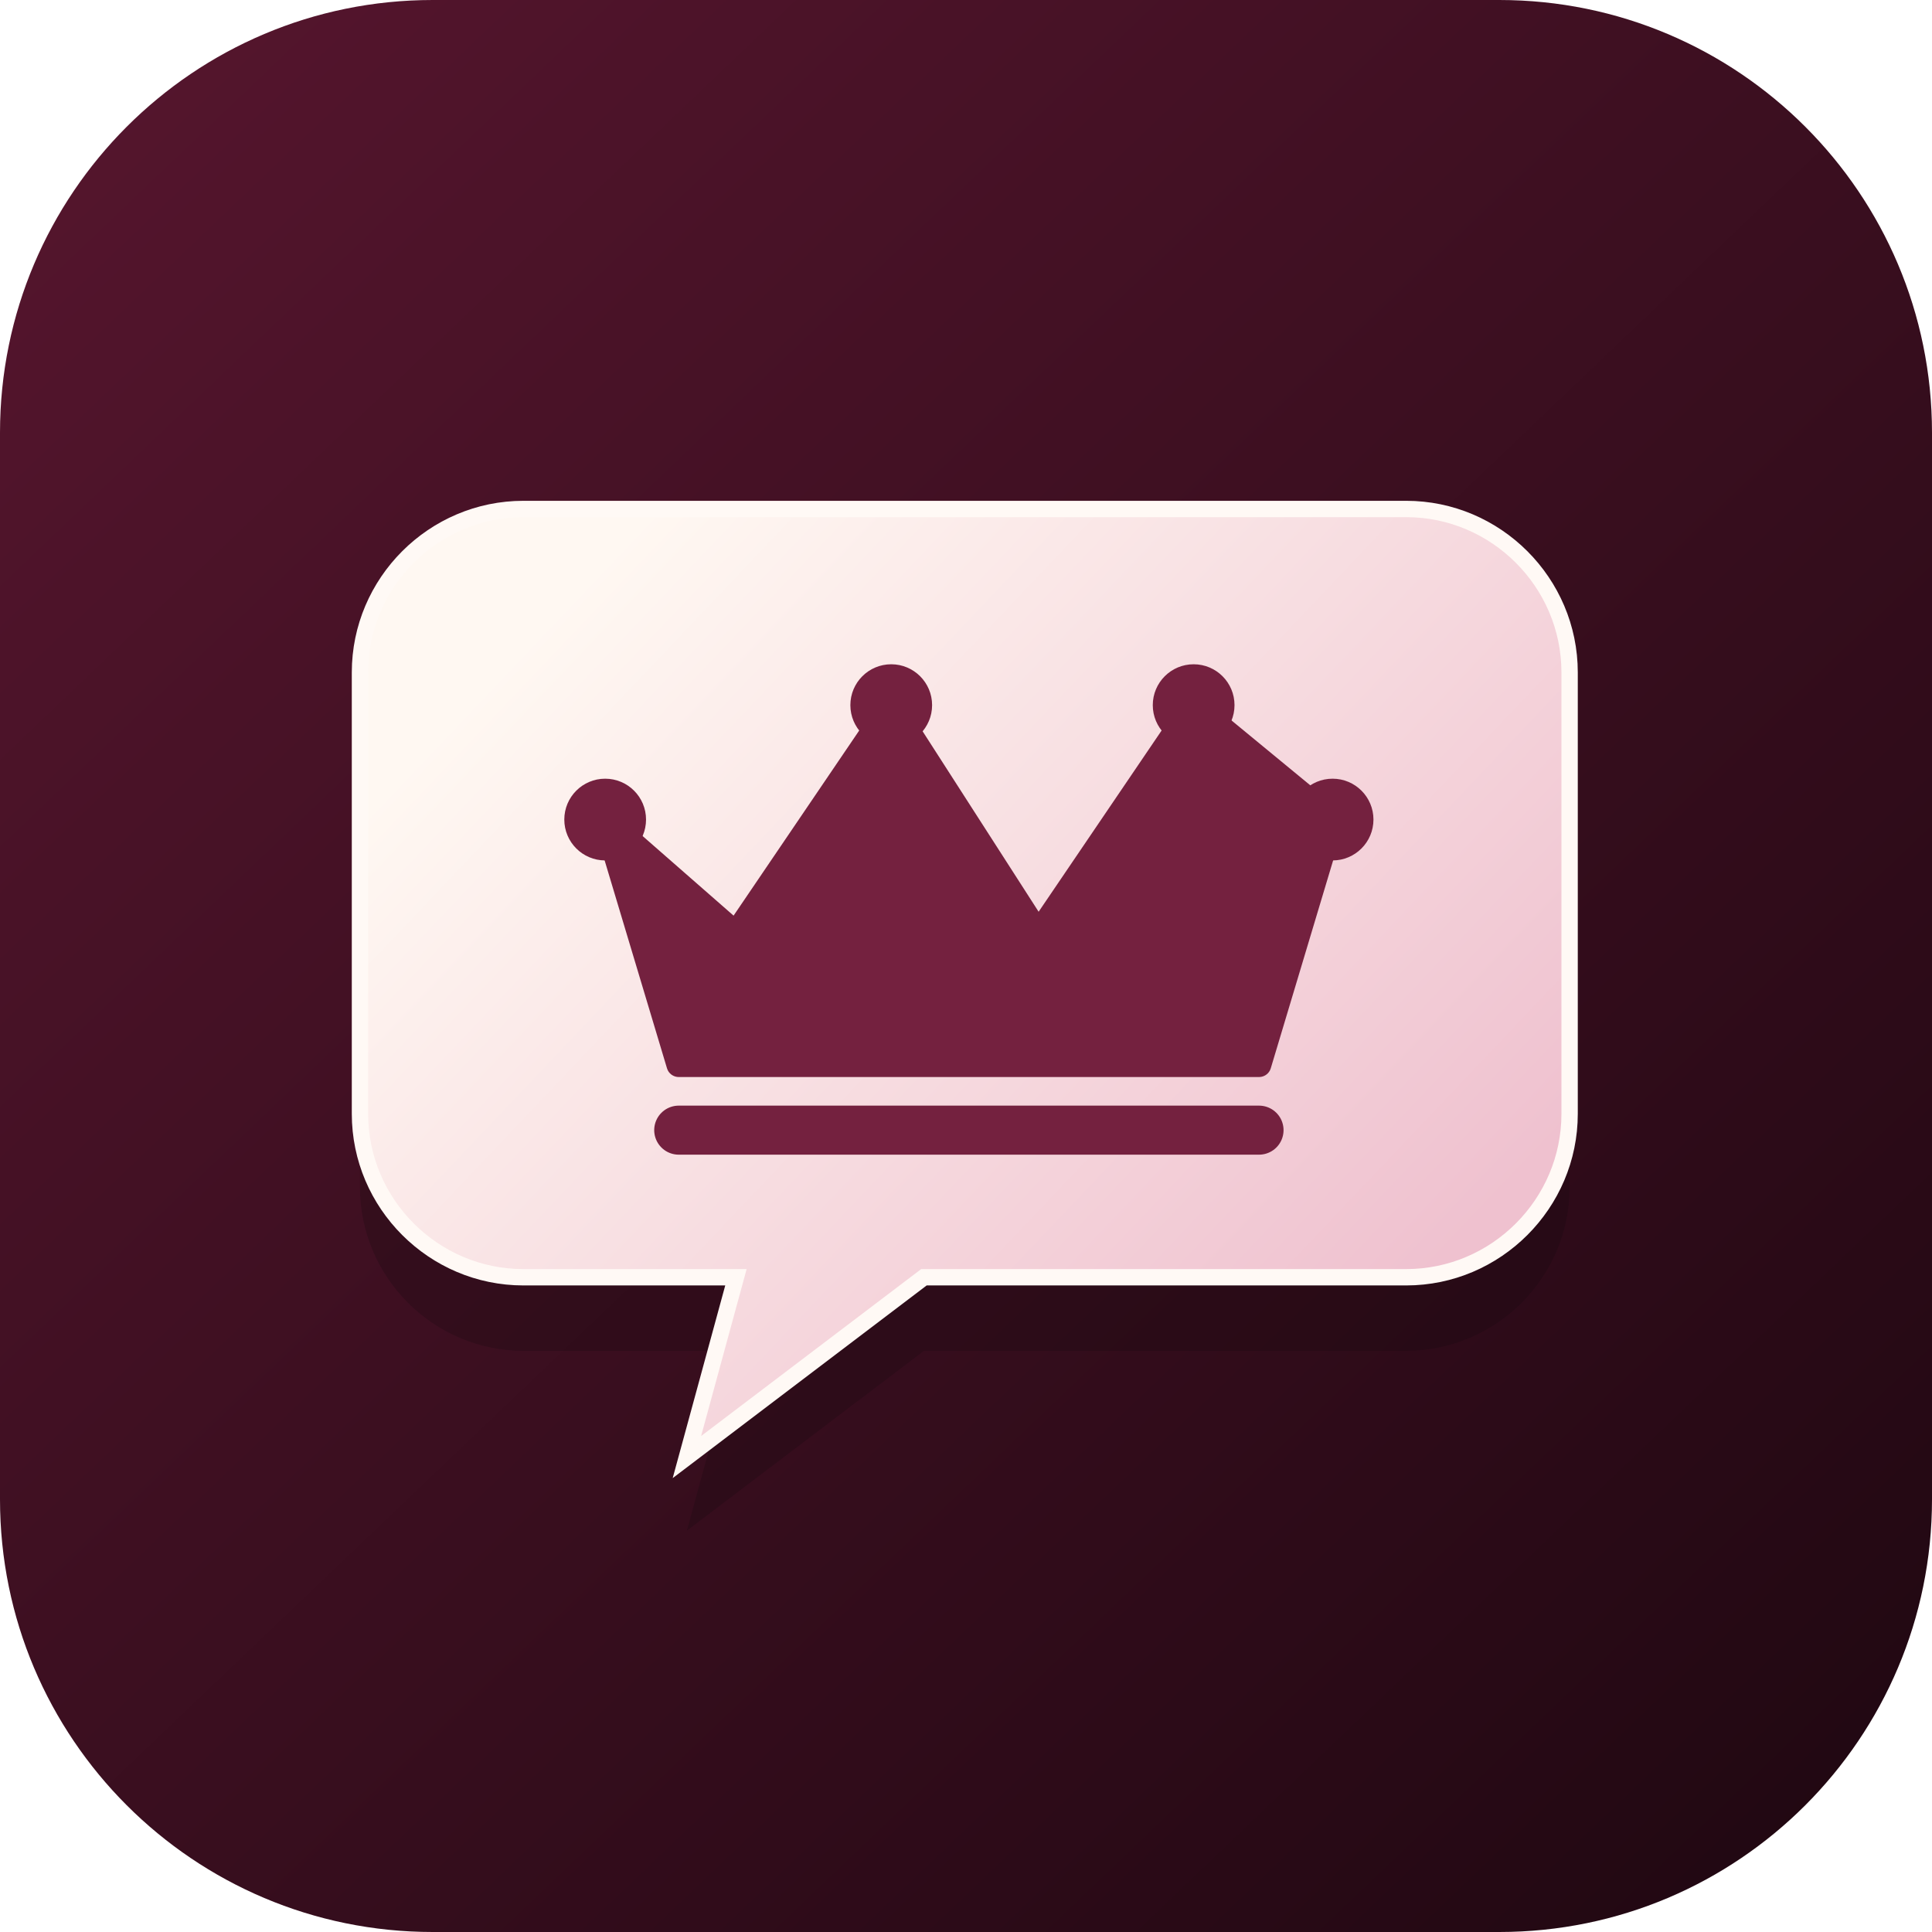
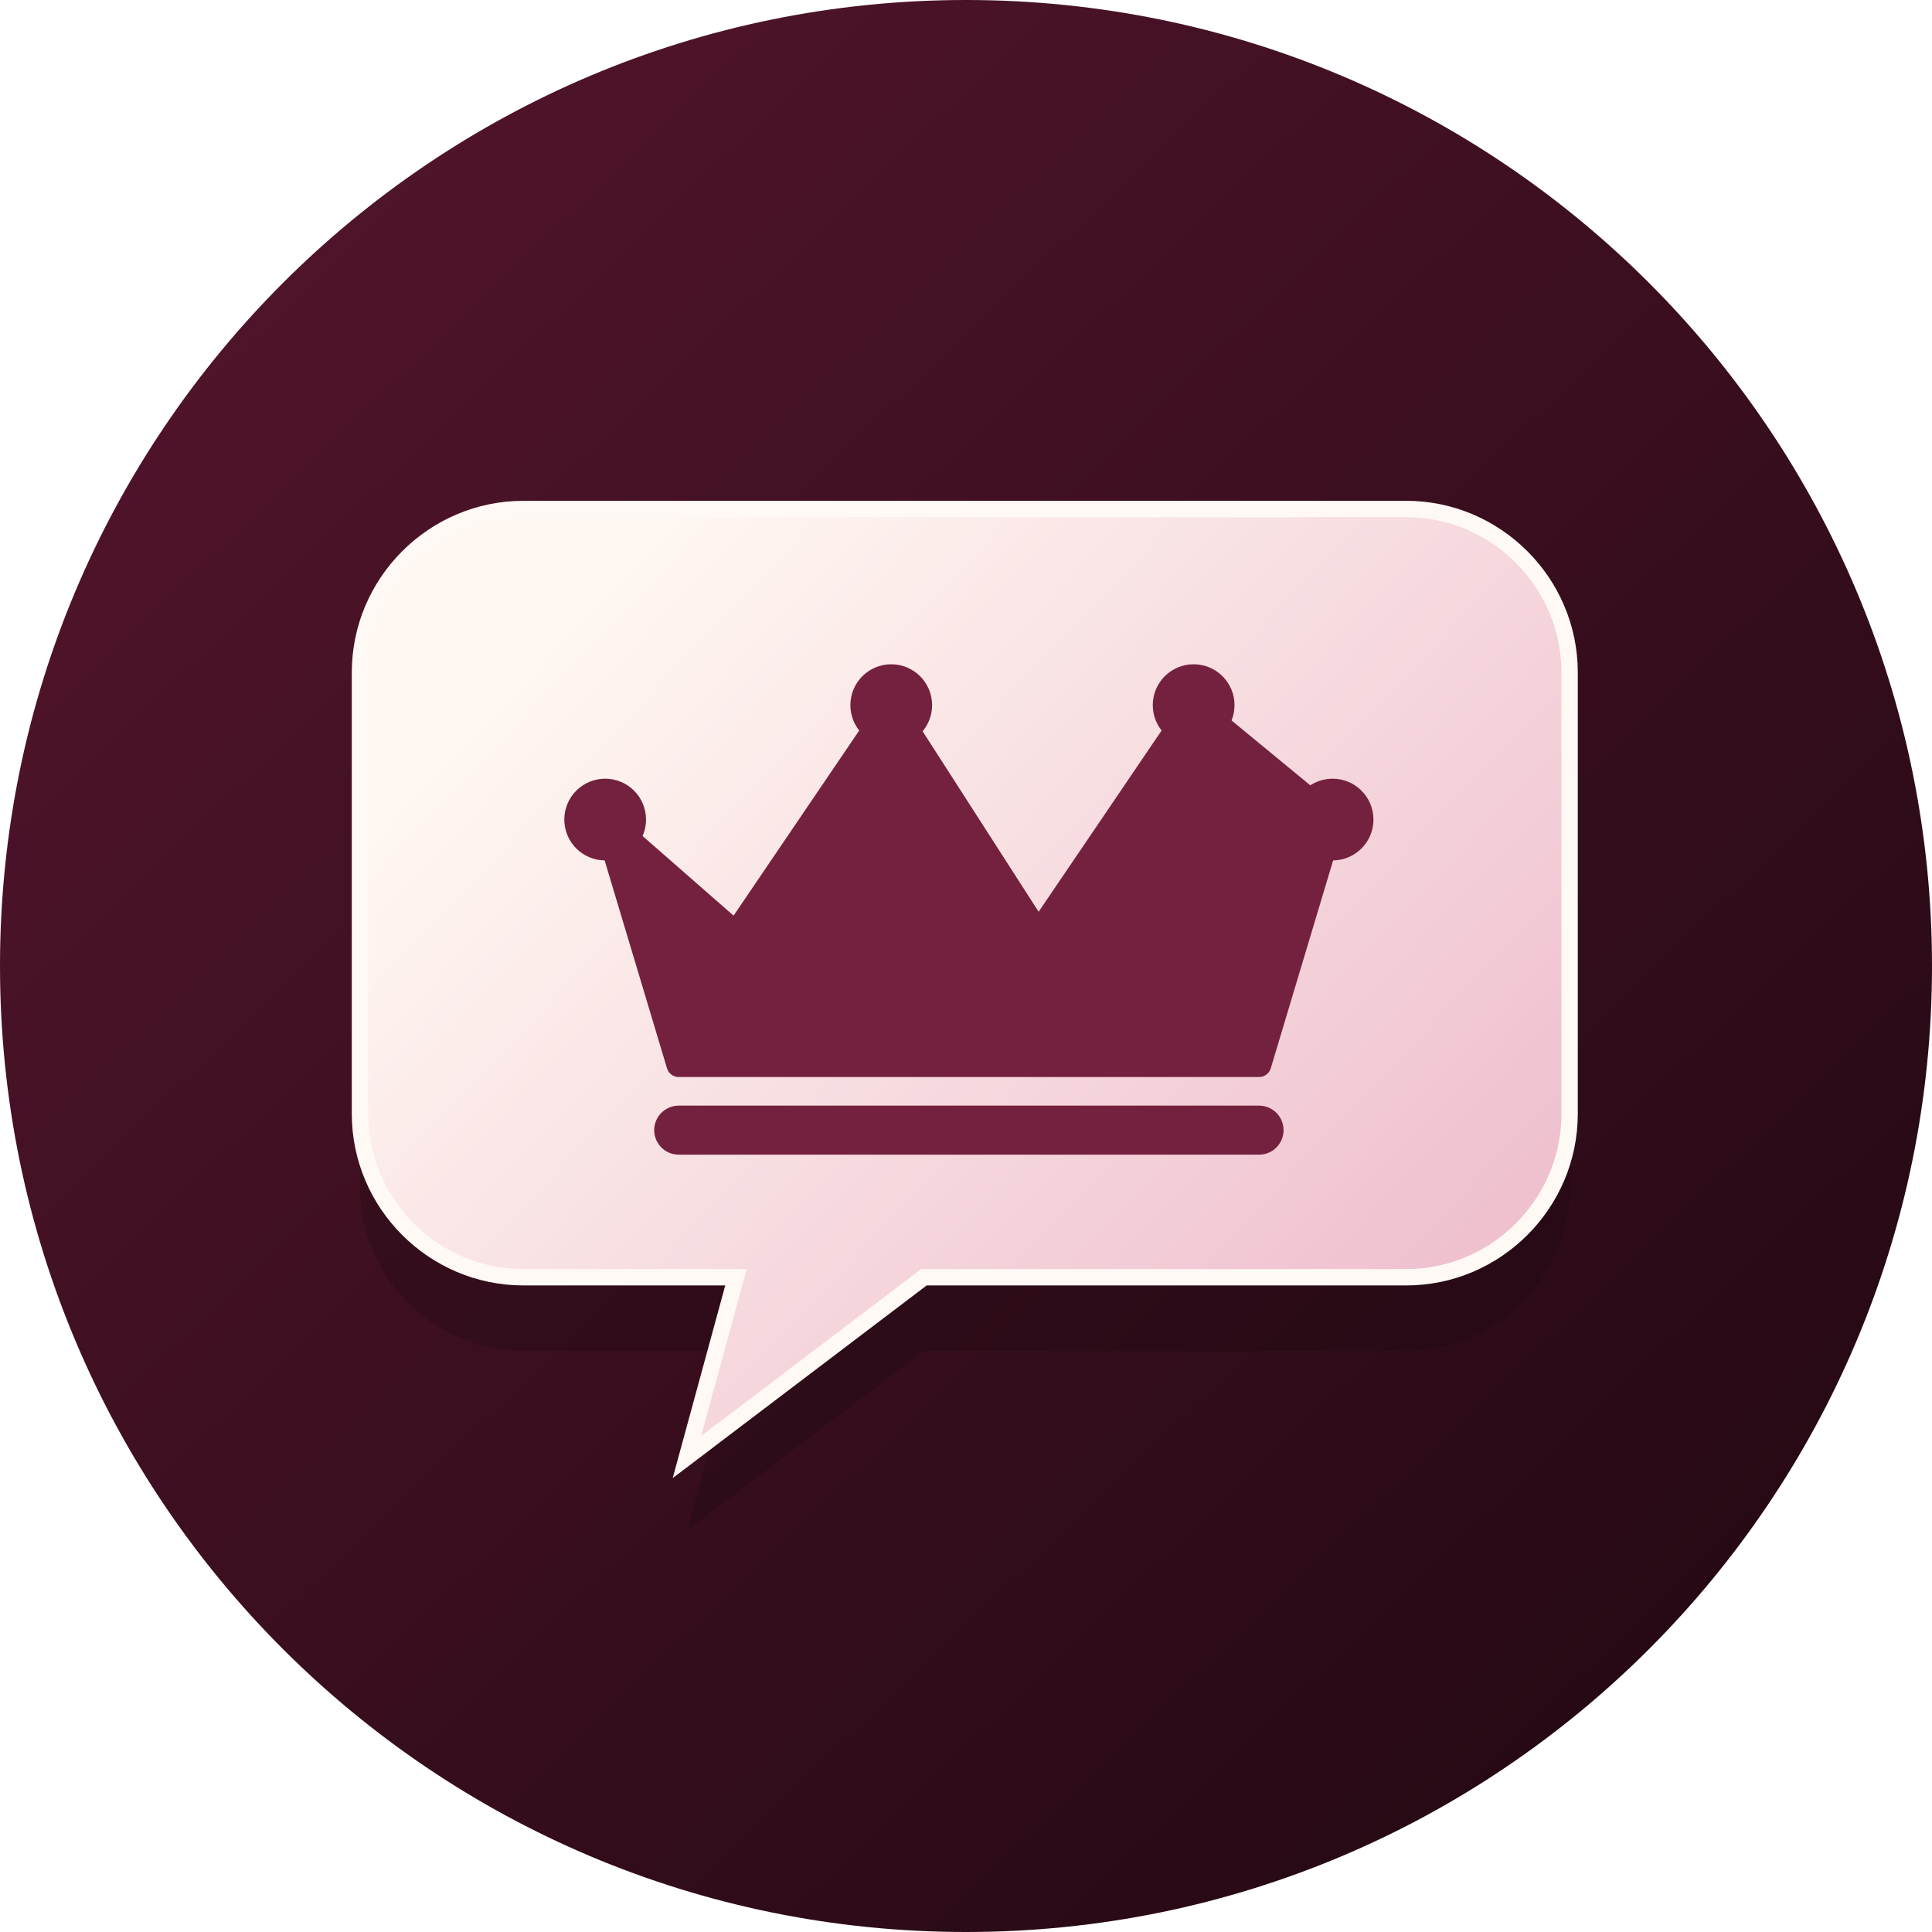
<svg xmlns="http://www.w3.org/2000/svg" width="512" height="512" viewBox="0 0 192 192">
  <defs>
    <linearGradient id="bg" x1="12" y1="8" x2="180" y2="184" gradientUnits="userSpaceOnUse">
      <stop stop-color="#54152D" />
      <stop offset="1" stop-color="#210812" />
    </linearGradient>
    <linearGradient id="crown" x1="48" y1="47" x2="145" y2="139" gradientUnits="userSpaceOnUse">
      <stop stop-color="#FFF8F2" />
      <stop offset="1" stop-color="#EFC1CF" />
    </linearGradient>
  </defs>
-   <rect width="192" height="192" rx="43" fill="url(#bg)" />
+   <circle cx="96" cy="96" r="96" fill="url(#bg)" />
  <g transform="translate(17.904 18.904) scale(0.81225)">
    <g transform="translate(0 2)">
      <path d="M42 42h108c11 0 20 9 20 20v54c0 11-9 20-20 20H91l-29 22 6-22H42c-11 0-20-9-20-20V62c0-11 9-20 20-20Z" fill="#12060D" opacity=".25" transform="translate(0 4)" />
      <path d="M42 37h108c11 0 20 9 20 20v54c0 11-9 20-20 20H91l-29 22 6-22H42c-11 0-20-9-20-20V57c0-11 9-20 20-20Z" fill="url(#crown)" stroke="#FFF9F5" stroke-width="2" />
      <path d="M52 75 68 89 87 61 105 89 124 61 141 75 132 105H61Z" fill="#74213F" stroke="#74213F" stroke-linejoin="round" stroke-width="3" />
      <path d="M61 113h71" fill="none" stroke="#74213F" stroke-width="6" stroke-linecap="round" />
      <circle cx="52" cy="75" r="5" fill="#74213F" />
      <circle cx="87" cy="61" r="5" fill="#74213F" />
      <circle cx="124" cy="61" r="5" fill="#74213F" />
      <circle cx="141" cy="75" r="5" fill="#74213F" />
    </g>
  </g>
</svg>
